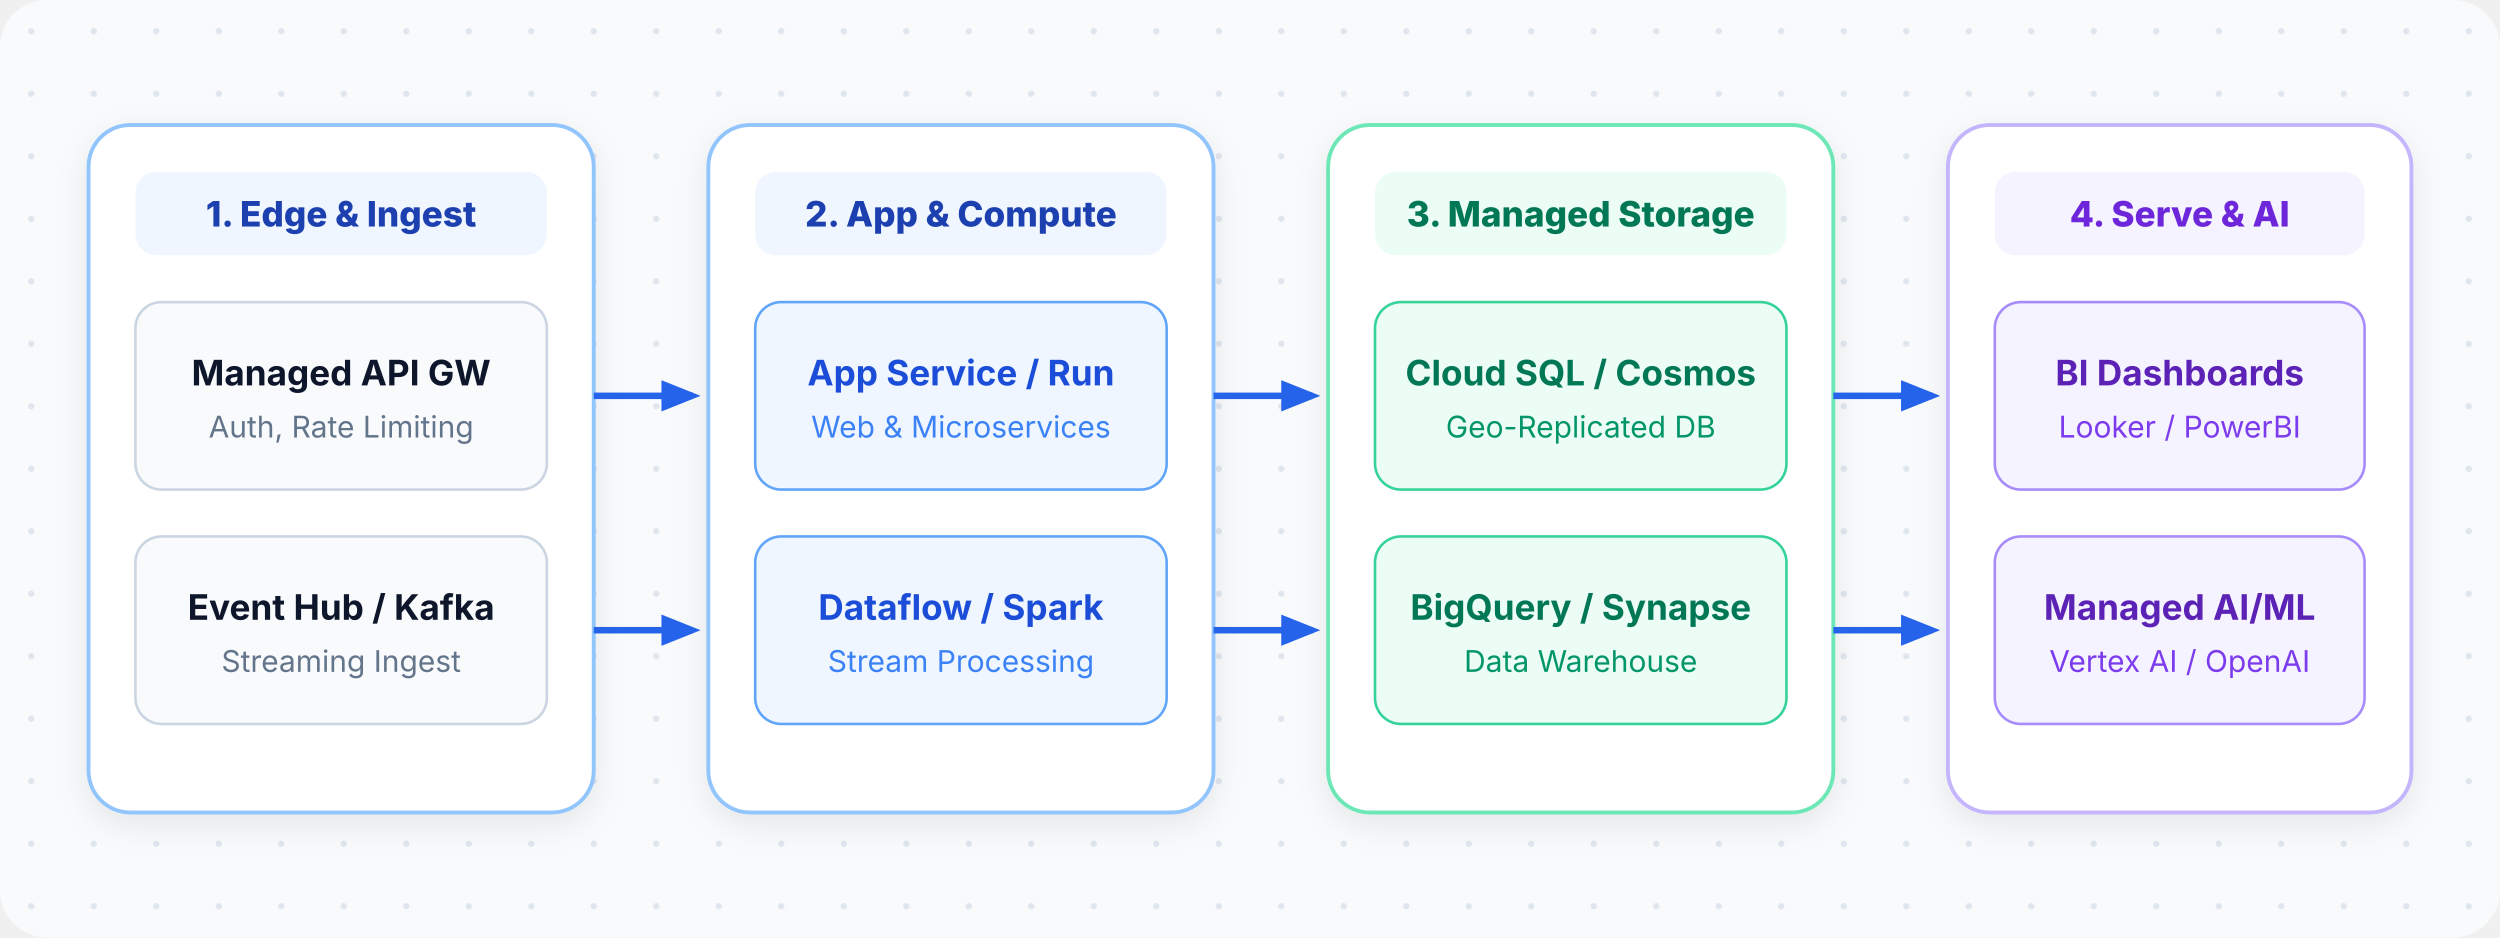
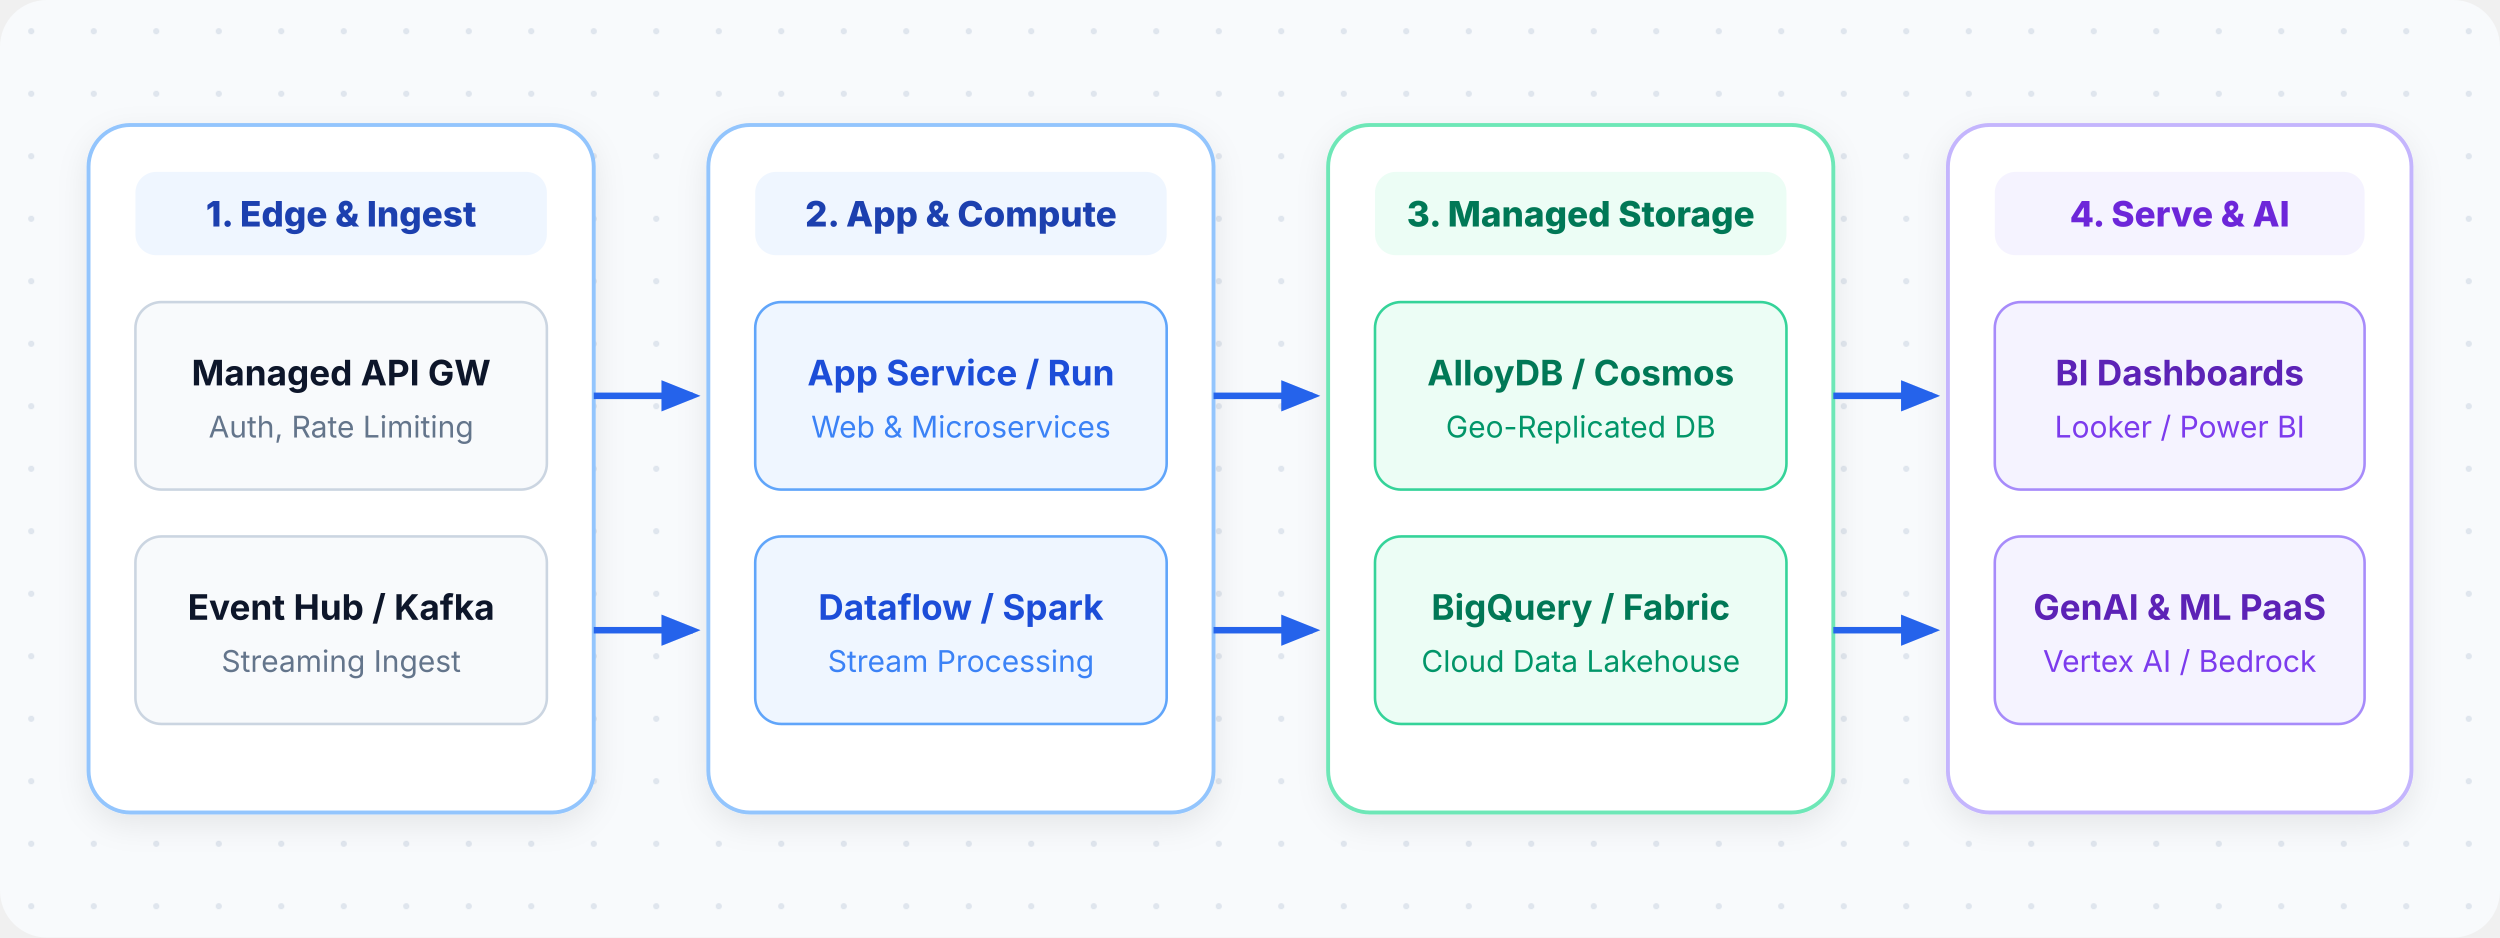
<svg xmlns="http://www.w3.org/2000/svg" viewBox="0 0 960 360" width="960" height="360" font-family="'Inter', -apple-system, BlinkMacSystemFont, 'Segoe UI', sans-serif">
  <defs>
    <pattern id="dotGrid" width="24" height="24" patternUnits="userSpaceOnUse">
      <circle cx="12" cy="12" r="1.2" fill="#cbd5e1" fill-opacity="0.55" />
    </pattern>
    <filter id="shadow" x="-6%" y="-6%" width="112%" height="118%">
      <feDropShadow dx="0" dy="4" stdDeviation="6" flood-color="#0f172a" flood-opacity="0.08" />
    </filter>
    <marker id="arrow" viewBox="0 0 10 10" refX="8" refY="5" markerWidth="6" markerHeight="6" orient="auto">
      <path d="M 0 1 L 10 5 L 0 9 z" fill="#2563eb" />
    </marker>
  </defs>
  <rect width="960" height="360" rx="18" fill="#f8fafc" />
  <rect width="960" height="360" rx="18" fill="url(#dotGrid)" />
  <g filter="url(#shadow)">
    <rect x="34" y="48" width="194" height="264" rx="16" fill="#ffffff" stroke="#93c5fd" stroke-width="1.5" />
    <rect x="52" y="66" width="158" height="32" rx="8" fill="#eff6ff" />
    <text x="131" y="87" text-anchor="middle" font-size="13.5" font-weight="800" fill="#1e40af">1. Edge &amp; Ingest</text>
    <rect x="52" y="116" width="158" height="72" rx="10" fill="#f8fafc" stroke="#cbd5e1" />
    <text x="131" y="148" text-anchor="middle" font-size="13.5" font-weight="700" fill="#0f172a">Managed API GW</text>
    <text x="131" y="168" text-anchor="middle" font-size="11.5" fill="#64748b">Auth, Rate Limiting</text>
    <rect x="52" y="206" width="158" height="72" rx="10" fill="#f8fafc" stroke="#cbd5e1" />
    <text x="131" y="238" text-anchor="middle" font-size="13.5" font-weight="700" fill="#0f172a">Event Hub / Kafka</text>
    <text x="131" y="258" text-anchor="middle" font-size="11.5" fill="#64748b">Streaming Ingest</text>
    <rect x="272" y="48" width="194" height="264" rx="16" fill="#ffffff" stroke="#93c5fd" stroke-width="1.5" />
    <rect x="290" y="66" width="158" height="32" rx="8" fill="#eff6ff" />
    <text x="369" y="87" text-anchor="middle" font-size="13.5" font-weight="800" fill="#1e40af">2. App &amp; Compute</text>
    <rect x="290" y="116" width="158" height="72" rx="10" fill="#eff6ff" stroke="#60a5fa" />
    <text x="369" y="148" text-anchor="middle" font-size="13.5" font-weight="700" fill="#1d4ed8">App Service / Run</text>
    <text x="369" y="168" text-anchor="middle" font-size="11.5" fill="#3b82f6">Web &amp; Microservices</text>
    <rect x="290" y="206" width="158" height="72" rx="10" fill="#eff6ff" stroke="#60a5fa" />
    <text x="369" y="238" text-anchor="middle" font-size="13.5" font-weight="700" fill="#1d4ed8">Dataflow / Spark</text>
    <text x="369" y="258" text-anchor="middle" font-size="11.5" fill="#3b82f6">Stream Processing</text>
    <rect x="510" y="48" width="194" height="264" rx="16" fill="#ffffff" stroke="#6ee7b7" stroke-width="1.5" />
    <rect x="528" y="66" width="158" height="32" rx="8" fill="#ecfdf5" />
    <text x="607" y="87" text-anchor="middle" font-size="13.5" font-weight="800" fill="#047857">3. Managed Storage</text>
    <rect x="528" y="116" width="158" height="72" rx="10" fill="#ecfdf5" stroke="#34d399" />
-     <text x="607" y="148" text-anchor="middle" font-size="13.5" font-weight="700" fill="#047857">Cloud SQL / Cosmos</text>
+     <text x="607" y="148" text-anchor="middle" font-size="13.5" font-weight="700" fill="#047857">AlloyDB / Cosmos</text>
    <text x="607" y="168" text-anchor="middle" font-size="11.5" fill="#059669">Geo-Replicated DB</text>
    <rect x="528" y="206" width="158" height="72" rx="10" fill="#ecfdf5" stroke="#34d399" />
-     <text x="607" y="238" text-anchor="middle" font-size="13.5" font-weight="700" fill="#047857">BigQuery / Synapse</text>
-     <text x="607" y="258" text-anchor="middle" font-size="11.5" fill="#059669">Data Warehouse</text>
+     <text x="607" y="238" text-anchor="middle" font-size="13.5" font-weight="700" fill="#047857">BigQuery / Fabric</text>
+     <text x="607" y="258" text-anchor="middle" font-size="11.5" fill="#059669">Cloud Data Lakehouse</text>
    <rect x="748" y="48" width="178" height="264" rx="16" fill="#ffffff" stroke="#c4b5fd" stroke-width="1.5" />
    <rect x="766" y="66" width="142" height="32" rx="8" fill="#f5f3ff" />
    <text x="837" y="87" text-anchor="middle" font-size="13.5" font-weight="800" fill="#6d28d9">4. Serve &amp; AI</text>
    <rect x="766" y="116" width="142" height="72" rx="10" fill="#f5f3ff" stroke="#a78bfa" />
    <text x="837" y="148" text-anchor="middle" font-size="13.5" font-weight="700" fill="#5b21b6">BI Dashboards</text>
-     <text x="837" y="168" text-anchor="middle" font-size="11.5" fill="#7c3aed">Looker / PowerBI</text>
+     <text x="837" y="168" text-anchor="middle" font-size="11.5" fill="#7c3aed">Looker / Power BI</text>
    <rect x="766" y="206" width="142" height="72" rx="10" fill="#f5f3ff" stroke="#a78bfa" />
-     <text x="837" y="238" text-anchor="middle" font-size="13.5" font-weight="700" fill="#5b21b6">Managed AI/ML</text>
-     <text x="837" y="258" text-anchor="middle" font-size="11.5" fill="#7c3aed">Vertex AI / OpenAI</text>
+     <text x="837" y="238" text-anchor="middle" font-size="13.5" font-weight="700" fill="#5b21b6">GenAI &amp; ML PaaS</text>
+     <text x="837" y="258" text-anchor="middle" font-size="11.5" fill="#7c3aed">Vertex AI / Bedrock</text>
  </g>
  <line x1="228" y1="152" x2="266" y2="152" stroke="#2563eb" stroke-width="2.5" marker-end="url(#arrow)" />
  <line x1="228" y1="242" x2="266" y2="242" stroke="#2563eb" stroke-width="2.5" marker-end="url(#arrow)" />
  <line x1="466" y1="152" x2="504" y2="152" stroke="#2563eb" stroke-width="2.5" marker-end="url(#arrow)" />
  <line x1="466" y1="242" x2="504" y2="242" stroke="#2563eb" stroke-width="2.5" marker-end="url(#arrow)" />
  <line x1="704" y1="152" x2="742" y2="152" stroke="#2563eb" stroke-width="2.5" marker-end="url(#arrow)" />
  <line x1="704" y1="242" x2="742" y2="242" stroke="#2563eb" stroke-width="2.5" marker-end="url(#arrow)" />
</svg>
